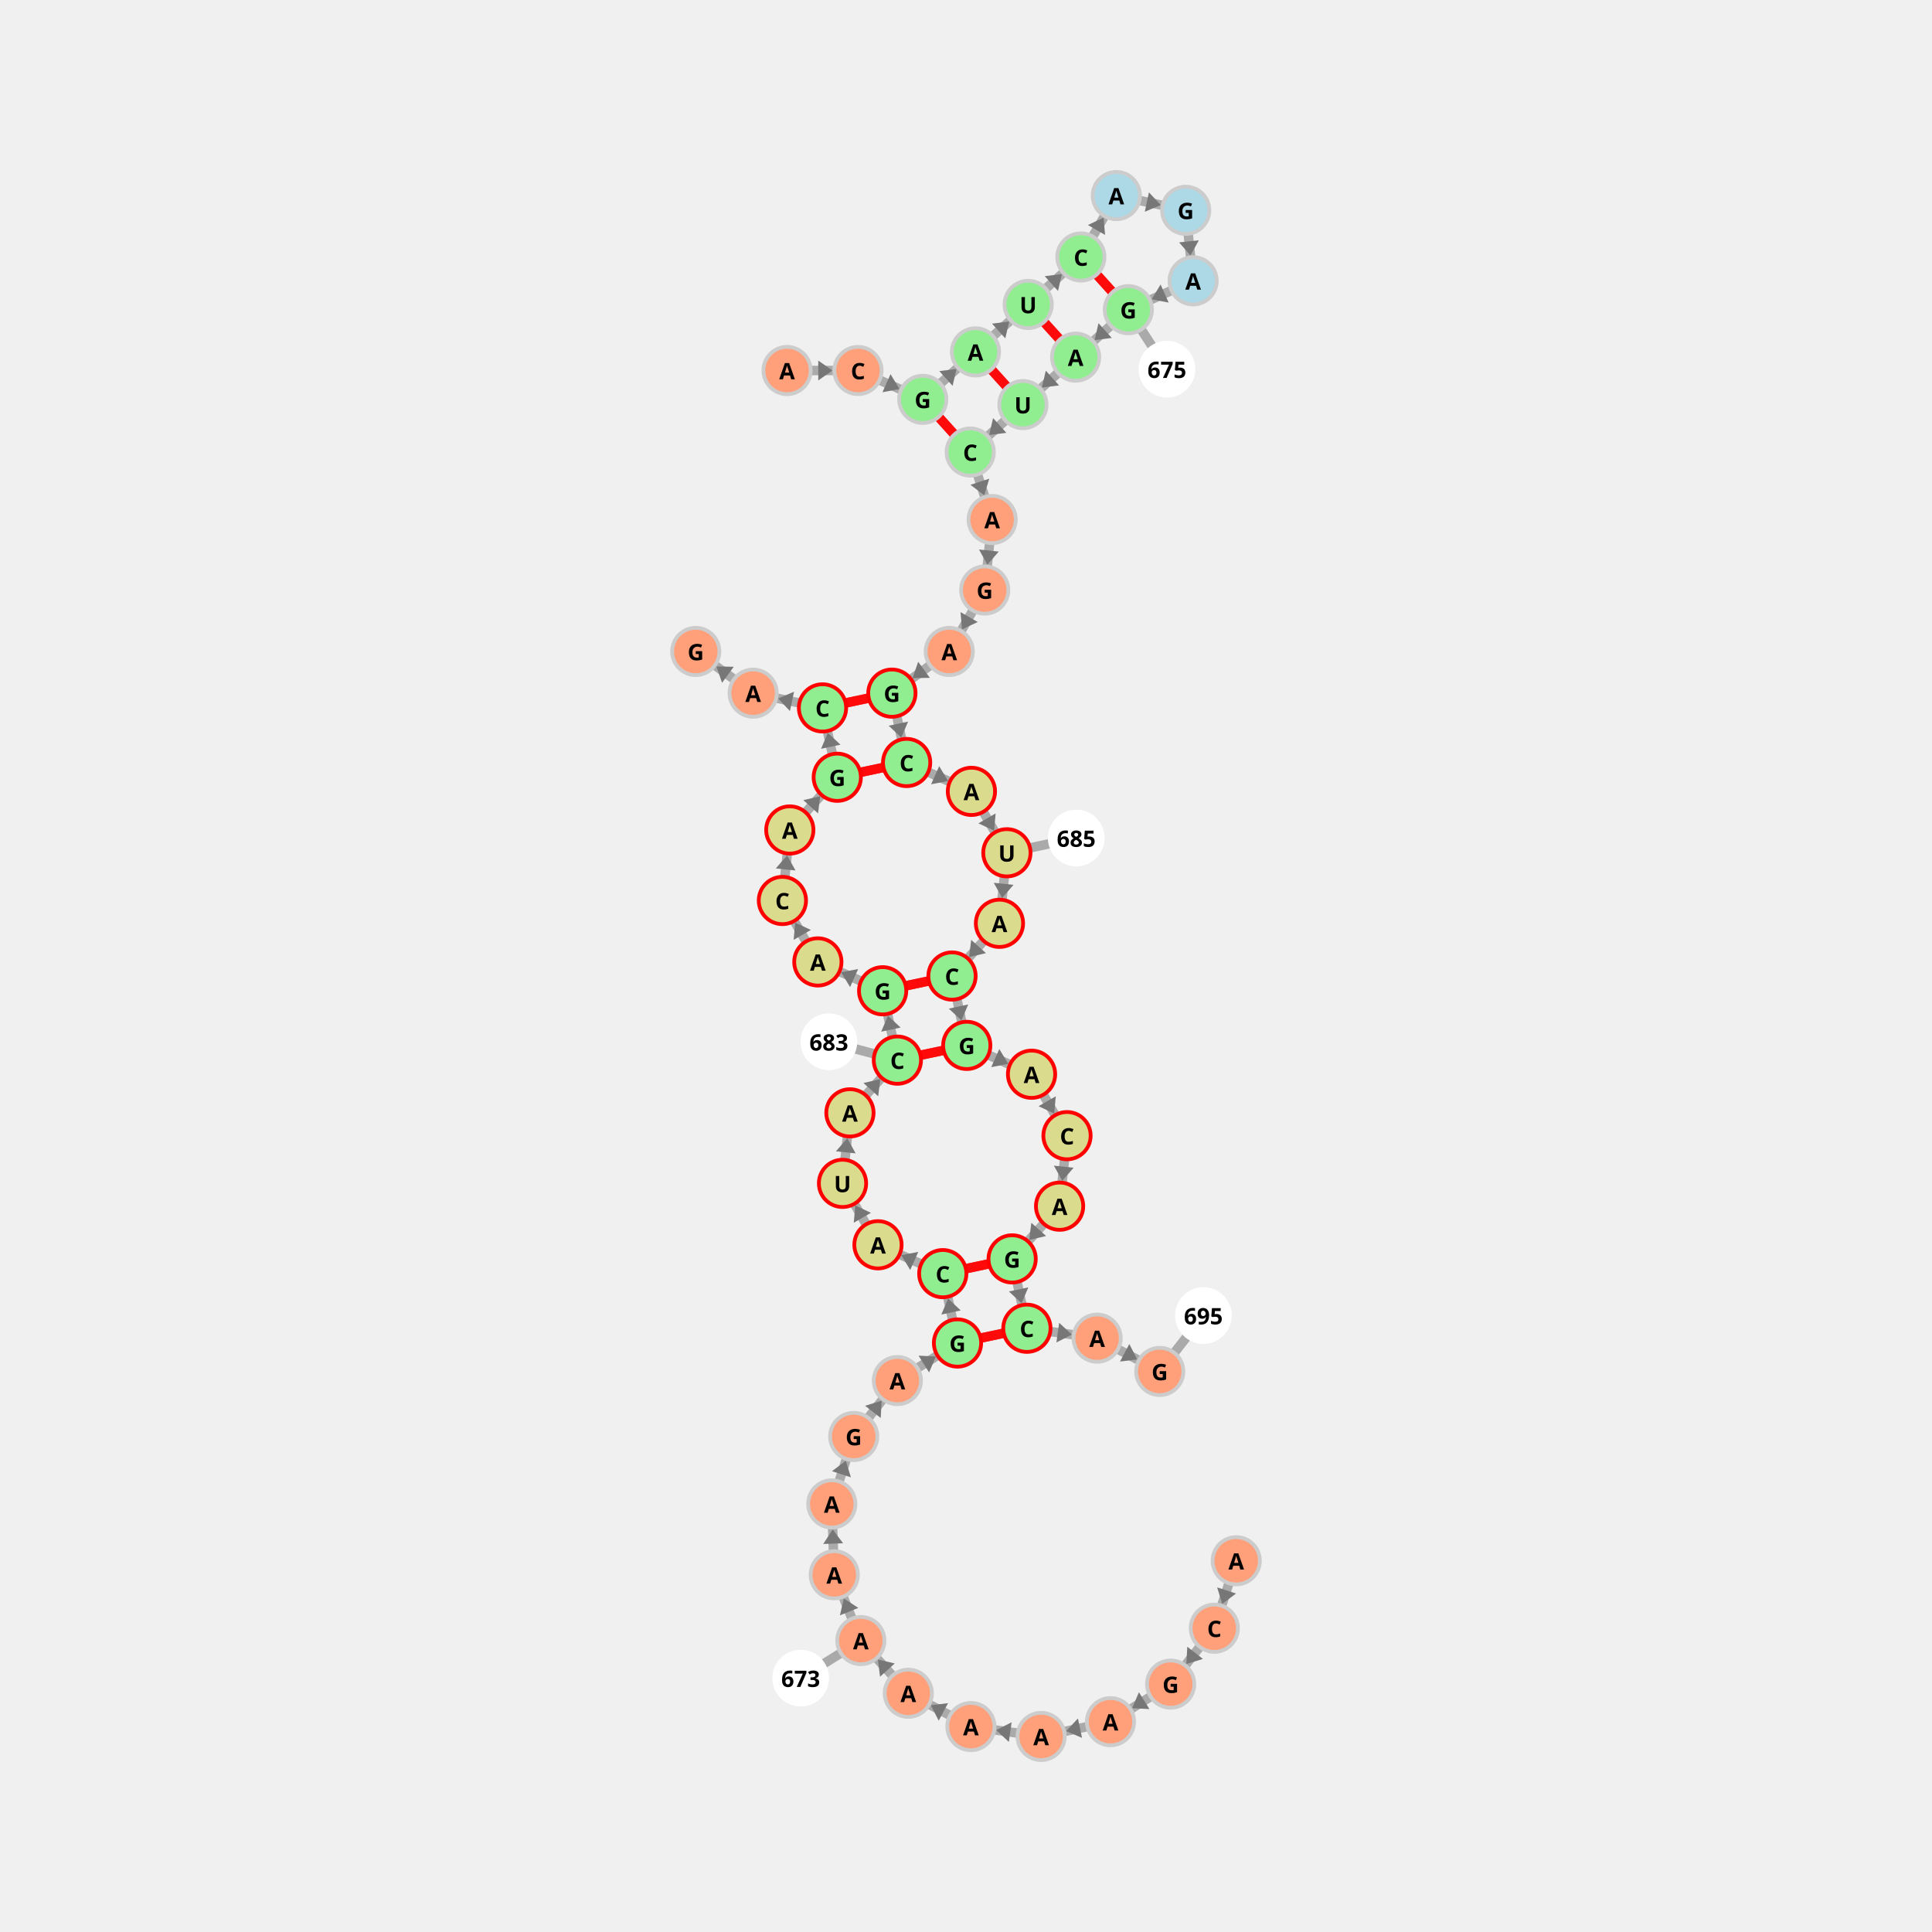
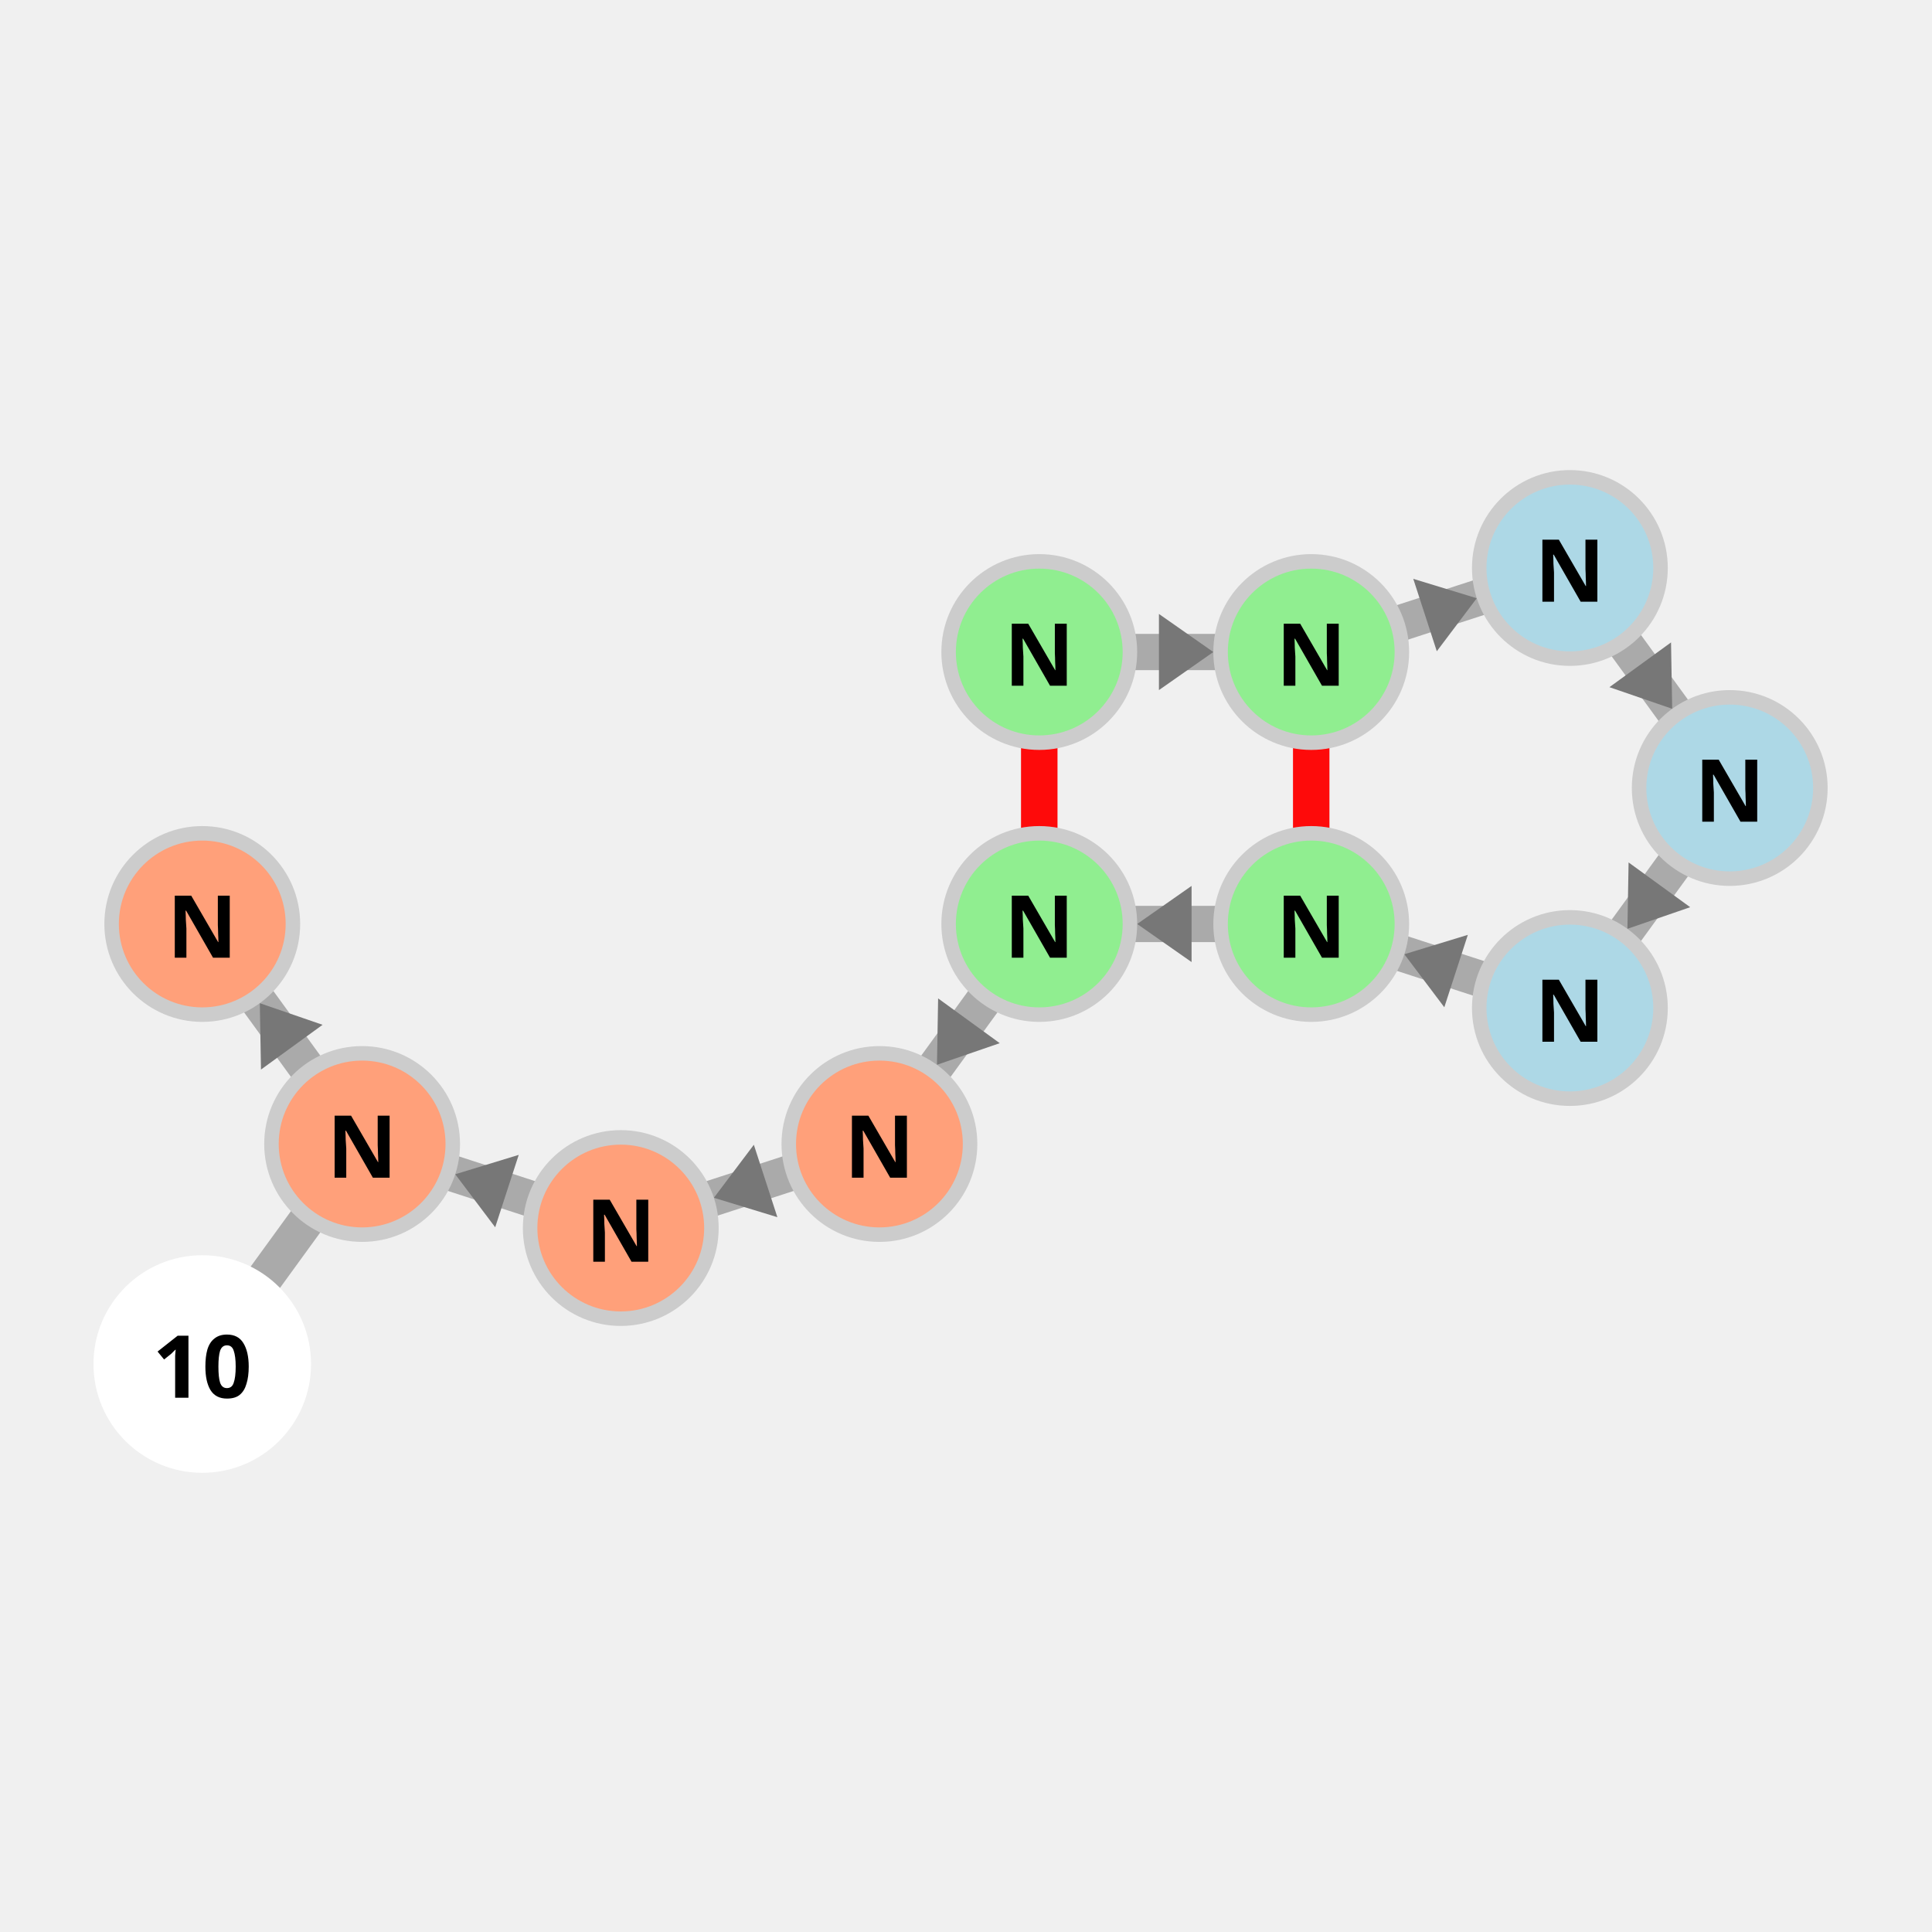
<svg xmlns="http://www.w3.org/2000/svg" viewBox="0 0 300 300">
  <style type="text/css">
 circle.fornac-node, polygon.fornac-node {
  stroke: #ccc;
  stroke-width: 0.8;
  opacity: 1;
  fill: white;
}

path.fornac-directionArrow {
  fill: #777;
  stroke: none;
  stroke-width: 0.8px;
}

g.fornac-plot {
    /* outline: 1px solid red; */
}

circle.fornac-node[base_type="a"] {
  fill: #dbdb8d;
}

circle.fornac-node[base_type="c"] {
  fill: #98df8a;
}

circle.fornac-node[base_type="g"] {
  fill: #ff9896;
}

circle.fornac-node[base_type="u"], circle.fornac-node[base_type="t"] {
  fill: #aec7e8;
}

.fornac-node &gt; text {
     pointer-events: none;
 }

circle.fornac-node[node_type="label"] {
    stroke: transparent;
    stroke-width: 0;
    fill: white;
    display: inline;
}

circle.fornac-node[node_type="protein"] {
    fill: gray;
    fill-opacity: 0.5;
    stroke-width: 4;
}

.fornac-selectedNode &gt; circle.fornac-node {
    stroke: red;
}

text.fornac-nodeLabel {
    font-weight: bold;
    font-family: Tahoma, Geneva, sans-serif;
    font-size: 0.4em;
    color: rgb(100,100,100);
    text-anchor: middle;
    alignment-baseline: middle;
    dominant-baseline: central;
    pointer-events: none;
    -webkit-touch-callout: none;
    -webkit-user-select: none;
    -khtml-user-select: none;
    -moz-user-select: none;
    -ms-user-select: none;
    user-select: none;
}

line.fornac-link {
  stroke: #999;
  stroke-opacity: 0.8;
  stroke-width: 2;
}

line.fornac-link[link_type="pseudoknot"] {
    stroke: red;
}

line.fornac-link[link_type="basepair"] {
  stroke: red;
}

line.fornac-link[link_type="intermolecule"] {
  stroke: blue;
}

line.fornac-link[link_type="chain_chain"] {
  stroke-dasharray: 3,3;
}

line.fornac-link[link_type="fake"] {
  stroke: green;
}

text.fornac-plotLabel {
    font-family: Tahoma, Geneva, sans-serif;
    font-weight: bolder;
    font-size: 1.2em;
    fill: rgba(200, 200, 200, 0.5);
    text-anchor: middle;
    alignment-baseline: central;
}

.fornac-transparent {
    fill: transparent;
    stroke-width: 0;
    stroke-opacity: 0;
    opacity: 0;
    visibility: hidden;
    pointer-events: none;
}

.fornac-dragLine {
  stroke: #999;
  stroke-width: 2;
  pointer-events: none;
}

.fornac-mouseEventHelper &gt; .extent {
  fill-opacity: .1;
  stroke: #fff;
  shape-rendering: crispEdges;
}

.d3-context-menu {
	position: absolute;
	display: none;
	background-color: #f2f2f2;
	border-radius: 4px;

	font-family: Arial, sans-serif;
	font-size: 14px;
	min-width: 150px;
	border: 1px solid #d4d4d4;

	z-index:1200;
}

.d3-context-menu ul {
	list-style-type: none;
	margin: 4px 0px;
	padding: 0px;
	cursor: default;
}

.d3-context-menu ul li {
	padding: 4px 16px;

	-webkit-touch-callout: none; /* iOS Safari */
	-webkit-user-select: none;   /* Chrome/Safari/Opera */
	-khtml-user-select: none;    /* Konqueror */
	-moz-user-select: none;      /* Firefox */
	-ms-user-select: none;       /* Internet Explorer/Edge */
	user-select: none;
}

.d3-context-menu ul li:hover {
	background-color: #4677f8;
	color: #fefefe;
}

.d3-context-menu-selected {
	background-color: #4677f8;
	color: #fefefe;
}

/*
	Header
*/

.d3-context-menu ul li.is-header
.d3-context-menu ul li.is-header:hover {
	background-color: #f2f2f2;
	color: #444;
	font-weight: bold;
	font-style: italic;
}

/*
	Disabled
*/

.d3-context-menu ul li.is-disabled
.d3-context-menu ul li.is-disabled:hover {
	background-color: #f2f2f2;
	color: #888;
	cursor: not-allowed;
}

/*
	Divider
*/

.d3-context-menu ul li.is-divider {
	padding: 0px 0px;
}

.d3-context-menu ul li.is-divider:hover {
	background-color: #f2f2f2;
}

.d3-context-menu ul hr {
	border: 0;
    height: 0;
    border-top: 1px solid rgba(0, 0, 0, 0.1);
    border-bottom: 1px solid rgba(255, 255, 255, 0.3);
}

/*# sourceMappingURL=fornac.css.map*/ 
</style>
-   <g class="fornac-plot" transform="translate(48.79581,-15.88576)scale(0.7341746,0.7341746)">
+   <g class="fornac-plot" transform="translate(-120.1543,-180.2866)scale(2.815319,2.815319)">
    <g class="fornac-links">
+       <line class="link fornac-link" x1="100" y1="100" x2="100" y2="115" link_type="basepair" pointer-events="all" />
+       <line class="link fornac-link" x1="115" y1="100" x2="115" y2="115" link_type="basepair" pointer-events="all" />
      <line class="link fornac-link" x1="100" y1="100" x2="115" y2="100" link_type="backbone" pointer-events="all" />
-       <line class="link fornac-link" x1="128.703" y1="106.101" x2="138.74" y2="117.248" link_type="basepair" pointer-events="all" />
-       <line class="link fornac-link" x1="115" y1="100" x2="128.703" y2="106.101" link_type="backbone" pointer-events="all" />
-       <line class="link fornac-link" x1="139.85" y1="96.064" x2="149.887" y2="107.211" link_type="basepair" pointer-events="all" />
-       <line class="link fornac-link" x1="128.703" y1="106.101" x2="139.85" y2="96.064" link_type="backbone" pointer-events="all" />
-       <line class="link fornac-link" x1="150.998" y1="86.027" x2="161.034" y2="97.174" link_type="basepair" pointer-events="all" />
-       <line class="link fornac-link" x1="139.85" y1="96.064" x2="150.998" y2="86.027" link_type="backbone" pointer-events="all" />
-       <line class="link fornac-link" x1="162.145" y1="75.99" x2="172.182" y2="87.137" link_type="basepair" pointer-events="all" />
-       <line class="link fornac-link" x1="150.998" y1="86.027" x2="162.145" y2="75.99" link_type="backbone" pointer-events="all" />
-       <line class="link fornac-link" x1="162.145" y1="75.99" x2="169.645" y2="63" link_type="backbone" pointer-events="all" />
-       <line class="link fornac-link" x1="169.645" y1="63" x2="184.317" y2="66.118" link_type="backbone" pointer-events="all" />
-       <line class="link fornac-link" x1="184.317" y1="66.118" x2="185.885" y2="81.036" link_type="backbone" pointer-events="all" />
-       <line class="link fornac-link" x1="172.182" y1="87.137" x2="162.145" y2="75.99" link_type="basepair" pointer-events="all" />
-       <line class="link fornac-link" x1="185.885" y1="81.036" x2="172.182" y2="87.137" link_type="backbone" pointer-events="all" />
-       <line class="link fornac-link" x1="161.034" y1="97.174" x2="150.998" y2="86.027" link_type="basepair" pointer-events="all" />
-       <line class="link fornac-link" x1="172.182" y1="87.137" x2="161.034" y2="97.174" link_type="backbone" pointer-events="all" />
-       <line class="link fornac-link" x1="149.887" y1="107.211" x2="139.85" y2="96.064" link_type="basepair" pointer-events="all" />
-       <line class="link fornac-link" x1="161.034" y1="97.174" x2="149.887" y2="107.211" link_type="backbone" pointer-events="all" />
-       <line class="link fornac-link" x1="138.74" y1="117.248" x2="128.703" y2="106.101" link_type="basepair" pointer-events="all" />
-       <line class="link fornac-link" x1="149.887" y1="107.211" x2="138.74" y2="117.248" link_type="backbone" pointer-events="all" />
-       <line class="link fornac-link" x1="138.74" y1="117.248" x2="143.375" y2="131.514" link_type="backbone" pointer-events="all" />
-       <line class="link fornac-link" x1="143.375" y1="131.514" x2="141.807" y2="146.432" link_type="backbone" pointer-events="all" />
-       <line class="link fornac-link" x1="141.807" y1="146.432" x2="134.307" y2="159.422" link_type="backbone" pointer-events="all" />
-       <line class="link fornac-link" x1="122.172" y1="168.239" x2="107.5" y2="171.358" link_type="basepair" pointer-events="all" />
-       <line class="link fornac-link" x1="134.307" y1="159.422" x2="122.172" y2="168.239" link_type="backbone" pointer-events="all" />
-       <line class="link fornac-link" x1="125.291" y1="182.911" x2="110.619" y2="186.03" link_type="basepair" pointer-events="all" />
-       <line class="link fornac-link" x1="122.172" y1="168.239" x2="125.291" y2="182.911" link_type="backbone" pointer-events="all" />
-       <line class="link fornac-link" x1="125.291" y1="182.911" x2="138.994" y2="189.012" link_type="backbone" pointer-events="all" />
-       <line class="link fornac-link" x1="138.994" y1="189.012" x2="146.494" y2="202.003" link_type="backbone" pointer-events="all" />
-       <line class="link fornac-link" x1="146.494" y1="202.003" x2="144.926" y2="216.921" link_type="backbone" pointer-events="all" />
-       <line class="link fornac-link" x1="134.889" y1="228.068" x2="120.217" y2="231.186" link_type="basepair" pointer-events="all" />
-       <line class="link fornac-link" x1="144.926" y1="216.921" x2="134.889" y2="228.068" link_type="backbone" pointer-events="all" />
-       <line class="link fornac-link" x1="138.008" y1="242.74" x2="123.336" y2="245.859" link_type="basepair" pointer-events="all" />
-       <line class="link fornac-link" x1="134.889" y1="228.068" x2="138.008" y2="242.74" link_type="backbone" pointer-events="all" />
-       <line class="link fornac-link" x1="138.008" y1="242.74" x2="151.711" y2="248.841" link_type="backbone" pointer-events="all" />
-       <line class="link fornac-link" x1="151.711" y1="248.841" x2="159.211" y2="261.831" link_type="backbone" pointer-events="all" />
-       <line class="link fornac-link" x1="159.211" y1="261.831" x2="157.643" y2="276.749" link_type="backbone" pointer-events="all" />
-       <line class="link fornac-link" x1="147.606" y1="287.896" x2="132.934" y2="291.015" link_type="basepair" pointer-events="all" />
-       <line class="link fornac-link" x1="157.643" y1="276.749" x2="147.606" y2="287.896" link_type="backbone" pointer-events="all" />
-       <line class="link fornac-link" x1="150.725" y1="302.569" x2="136.053" y2="305.687" link_type="basepair" pointer-events="all" />
-       <line class="link fornac-link" x1="147.606" y1="287.896" x2="150.725" y2="302.569" link_type="backbone" pointer-events="all" />
-       <line class="link fornac-link" x1="150.725" y1="302.569" x2="165.579" y2="304.656" link_type="backbone" pointer-events="all" />
-       <line class="link fornac-link" x1="165.579" y1="304.656" x2="178.823" y2="311.698" link_type="backbone" pointer-events="all" />
-       <line class="link fornac-link" x1="195.003" y1="351.744" x2="190.367" y2="366.01" link_type="backbone" pointer-events="all" />
-       <line class="link fornac-link" x1="190.367" y1="366.01" x2="181.132" y2="377.83" link_type="backbone" pointer-events="all" />
-       <line class="link fornac-link" x1="181.132" y1="377.83" x2="168.412" y2="385.779" link_type="backbone" pointer-events="all" />
-       <line class="link fornac-link" x1="168.412" y1="385.779" x2="153.74" y2="388.897" link_type="backbone" pointer-events="all" />
-       <line class="link fornac-link" x1="153.74" y1="388.897" x2="138.885" y2="386.81" link_type="backbone" pointer-events="all" />
-       <line class="link fornac-link" x1="138.885" y1="386.81" x2="125.641" y2="379.768" link_type="backbone" pointer-events="all" />
-       <line class="link fornac-link" x1="125.641" y1="379.768" x2="115.604" y2="368.621" link_type="backbone" pointer-events="all" />
-       <line class="link fornac-link" x1="115.604" y1="368.621" x2="109.985" y2="354.713" link_type="backbone" pointer-events="all" />
-       <line class="link fornac-link" x1="109.985" y1="354.713" x2="109.462" y2="339.722" link_type="backbone" pointer-events="all" />
-       <line class="link fornac-link" x1="109.462" y1="339.722" x2="114.097" y2="325.456" link_type="backbone" pointer-events="all" />
-       <line class="link fornac-link" x1="114.097" y1="325.456" x2="123.332" y2="313.636" link_type="backbone" pointer-events="all" />
-       <line class="link fornac-link" x1="136.053" y1="305.687" x2="150.725" y2="302.569" link_type="basepair" pointer-events="all" />
-       <line class="link fornac-link" x1="123.332" y1="313.636" x2="136.053" y2="305.687" link_type="backbone" pointer-events="all" />
-       <line class="link fornac-link" x1="132.934" y1="291.015" x2="147.606" y2="287.896" link_type="basepair" pointer-events="all" />
-       <line class="link fornac-link" x1="136.053" y1="305.687" x2="132.934" y2="291.015" link_type="backbone" pointer-events="all" />
-       <line class="link fornac-link" x1="132.934" y1="291.015" x2="119.231" y2="284.914" link_type="backbone" pointer-events="all" />
-       <line class="link fornac-link" x1="119.231" y1="284.914" x2="111.731" y2="271.924" link_type="backbone" pointer-events="all" />
-       <line class="link fornac-link" x1="111.731" y1="271.924" x2="113.299" y2="257.006" link_type="backbone" pointer-events="all" />
-       <line class="link fornac-link" x1="123.336" y1="245.859" x2="138.008" y2="242.74" link_type="basepair" pointer-events="all" />
-       <line class="link fornac-link" x1="113.299" y1="257.006" x2="123.336" y2="245.859" link_type="backbone" pointer-events="all" />
-       <line class="link fornac-link" x1="120.217" y1="231.186" x2="134.889" y2="228.068" link_type="basepair" pointer-events="all" />
-       <line class="link fornac-link" x1="123.336" y1="245.859" x2="120.217" y2="231.186" link_type="backbone" pointer-events="all" />
-       <line class="link fornac-link" x1="120.217" y1="231.186" x2="106.514" y2="225.085" link_type="backbone" pointer-events="all" />
-       <line class="link fornac-link" x1="106.514" y1="225.085" x2="99.014" y2="212.095" link_type="backbone" pointer-events="all" />
-       <line class="link fornac-link" x1="99.014" y1="212.095" x2="100.582" y2="197.177" link_type="backbone" pointer-events="all" />
-       <line class="link fornac-link" x1="110.619" y1="186.03" x2="125.291" y2="182.911" link_type="basepair" pointer-events="all" />
-       <line class="link fornac-link" x1="100.582" y1="197.177" x2="110.619" y2="186.03" link_type="backbone" pointer-events="all" />
-       <line class="link fornac-link" x1="107.5" y1="171.358" x2="122.172" y2="168.239" link_type="basepair" pointer-events="all" />
-       <line class="link fornac-link" x1="110.619" y1="186.03" x2="107.5" y2="171.358" link_type="backbone" pointer-events="all" />
-       <line class="link fornac-link" x1="107.5" y1="171.358" x2="92.828" y2="168.239" link_type="backbone" pointer-events="all" />
-       <line class="link fornac-link" x1="92.828" y1="168.239" x2="80.693" y2="159.422" link_type="backbone" pointer-events="all" />
-       <line class="link fornac-link" x1="172.182" y1="87.137" x2="180.351" y2="99.717" link_type="label_link" pointer-events="all" />
-       <line class="link fornac-link" x1="146.494" y1="202.003" x2="161.166" y2="198.884" link_type="label_link" pointer-events="all" />
-       <line class="link fornac-link" x1="178.823" y1="311.698" x2="188.058" y2="299.878" link_type="label_link" pointer-events="all" />
-       <line class="link fornac-link" x1="115.604" y1="368.621" x2="102.884" y2="376.569" link_type="label_link" pointer-events="all" />
-       <line class="link fornac-link" x1="123.336" y1="245.859" x2="108.847" y2="241.976" link_type="label_link" pointer-events="all" />
+       <line class="link fornac-link" x1="115" y1="100" x2="129.266" y2="95.365" link_type="backbone" pointer-events="all" />
+       <line class="link fornac-link" x1="129.266" y1="95.365" x2="138.083" y2="107.5" link_type="backbone" pointer-events="all" />
+       <line class="link fornac-link" x1="138.083" y1="107.5" x2="129.266" y2="119.635" link_type="backbone" pointer-events="all" />
+       <line class="link fornac-link" x1="115" y1="115" x2="115" y2="100" link_type="basepair" pointer-events="all" />
+       <line class="link fornac-link" x1="129.266" y1="119.635" x2="115" y2="115" link_type="backbone" pointer-events="all" />
+       <line class="link fornac-link" x1="100" y1="115" x2="100" y2="100" link_type="basepair" pointer-events="all" />
+       <line class="link fornac-link" x1="115" y1="115" x2="100" y2="115" link_type="backbone" pointer-events="all" />
+       <line class="link fornac-link" x1="100" y1="115" x2="91.183" y2="127.135" link_type="backbone" pointer-events="all" />
+       <line class="link fornac-link" x1="91.183" y1="127.135" x2="76.917" y2="131.771" link_type="backbone" pointer-events="all" />
+       <line class="link fornac-link" x1="76.917" y1="131.771" x2="62.652" y2="127.135" link_type="backbone" pointer-events="all" />
+       <line class="link fornac-link" x1="62.652" y1="127.135" x2="53.835" y2="115" link_type="backbone" pointer-events="all" />
+       <line class="link fornac-link" x1="62.652" y1="127.135" x2="53.835" y2="139.271" link_type="label_link" pointer-events="all" />
    </g>
    <g class="fornac-nodes">
-       <g class="gnode" struct_name="empty" transform="translate(100,100)" num="n1" rnum="n58">
+       <g class="gnode" struct_name="empty" transform="translate(100,100)" num="n1" rnum="n11">
        <path class="fornac-directionArrow" node_num="1" />
-         <circle class="fornac-node" node_type="nucleotide" node_num="1" r="5" style="fill: lightsalmon;" />
-         <text class="fornac-nodeLabel" label_type="nucleotide">A</text>
-       </g>
-       <g class="gnode" struct_name="empty" transform="translate(115,100)" num="n2" rnum="n57">
+         <circle class="fornac-node" node_type="nucleotide" node_num="1" r="5" style="fill: lightgreen;" />
+         <text class="fornac-nodeLabel" label_type="nucleotide">N</text>
+       </g>
+       <g class="gnode" struct_name="empty" transform="translate(115,100)" num="n2" rnum="n10">
        <path class="fornac-directionArrow" node_num="2" d="M-8.4,-2.1L-5.4,0L-8.4,2.1" />
-         <circle class="fornac-node" node_type="nucleotide" node_num="2" r="5" style="fill: lightsalmon;" />
-         <text class="fornac-nodeLabel" label_type="nucleotide">C</text>
-       </g>
-       <g class="gnode" struct_name="empty" transform="translate(128.7032,106.101)" num="n3" rnum="n56">
-         <path class="fornac-directionArrow" node_num="3" d="M-6.82,-5.335L-4.933,-2.196L-8.528,-1.498" />
-         <circle class="fornac-node" node_type="nucleotide" node_num="3" r="5" style="fill: lightgreen;" />
-         <text class="fornac-nodeLabel" label_type="nucleotide">G</text>
-       </g>
-       <g class="gnode" struct_name="empty" transform="translate(139.8504,96.06409)" num="n4" rnum="n55">
-         <path class="fornac-directionArrow" node_num="4" d="M-7.648,4.06L-4.013,3.613L-4.837,7.181" />
-         <circle class="fornac-node" node_type="nucleotide" node_num="4" r="5" style="fill: lightgreen;" />
-         <text class="fornac-nodeLabel" label_type="nucleotide">A</text>
-       </g>
-       <g class="gnode" struct_name="empty" transform="translate(150.9975,86.02713)" num="n5" rnum="n54">
-         <path class="fornac-directionArrow" node_num="5" d="M-7.648,4.06L-4.013,3.613L-4.837,7.181" />
-         <circle class="fornac-node" node_type="nucleotide" node_num="5" r="5" style="fill: lightgreen;" />
-         <text class="fornac-nodeLabel" label_type="nucleotide">U</text>
-       </g>
-       <g class="gnode" struct_name="empty" transform="translate(162.1447,75.99017)" num="n6" rnum="n53">
-         <path class="fornac-directionArrow" node_num="6" d="M-7.648,4.06L-4.013,3.613L-4.837,7.181" />
+         <circle class="fornac-node" node_type="nucleotide" node_num="2" r="5" style="fill: lightgreen;" />
+         <text class="fornac-nodeLabel" label_type="nucleotide">N</text>
+       </g>
+       <g class="gnode" struct_name="empty" transform="translate(129.2658,95.36475)" num="n3" rnum="n9">
+         <path class="fornac-directionArrow" node_num="3" d="M-8.638,0.599L-5.136,1.669L-7.34,4.593" />
+         <circle class="fornac-node" node_type="nucleotide" node_num="3" r="5" style="fill: lightblue;" />
+         <text class="fornac-nodeLabel" label_type="nucleotide">N</text>
+       </g>
+       <g class="gnode" struct_name="empty" transform="translate(138.0826,107.5)" num="n4" rnum="n8">
+         <path class="fornac-directionArrow" node_num="4" d="M-3.238,-8.03L-3.174,-4.369L-6.636,-5.561" />
+         <circle class="fornac-node" node_type="nucleotide" node_num="4" r="5" style="fill: lightblue;" />
+         <text class="fornac-nodeLabel" label_type="nucleotide">N</text>
+       </g>
+       <g class="gnode" struct_name="empty" transform="translate(129.2658,119.6353)" num="n5" rnum="n7">
+         <path class="fornac-directionArrow" node_num="5" d="M6.636,-5.561L3.174,-4.369L3.238,-8.03" />
+         <circle class="fornac-node" node_type="nucleotide" node_num="5" r="5" style="fill: lightblue;" />
+         <text class="fornac-nodeLabel" label_type="nucleotide">N</text>
+       </g>
+       <g class="gnode" struct_name="empty" transform="translate(115,115)" num="n6" rnum="n6">
+         <path class="fornac-directionArrow" node_num="6" d="M7.34,4.593L5.136,1.669L8.638,0.599" />
        <circle class="fornac-node" node_type="nucleotide" node_num="6" r="5" style="fill: lightgreen;" />
-         <text class="fornac-nodeLabel" label_type="nucleotide">C</text>
-       </g>
-       <g class="gnode" struct_name="empty" transform="translate(169.6447,62.99979)" num="n7" rnum="n52">
-         <path class="fornac-directionArrow" node_num="7" d="M-6.019,6.225L-2.7,4.677L-2.381,8.325" />
-         <circle class="fornac-node" node_type="nucleotide" node_num="7" r="5" style="fill: lightblue;" />
-         <text class="fornac-nodeLabel" label_type="nucleotide">A</text>
-       </g>
-       <g class="gnode" struct_name="empty" transform="translate(184.3169,66.11847)" num="n8" rnum="n51">
-         <path class="fornac-directionArrow" node_num="8" d="M-7.78,-3.801L-5.282,-1.123L-8.653,0.308" />
-         <circle class="fornac-node" node_type="nucleotide" node_num="8" r="5" style="fill: lightblue;" />
-         <text class="fornac-nodeLabel" label_type="nucleotide">G</text>
-       </g>
-       <g class="gnode" struct_name="empty" transform="translate(185.8848,81.0363)" num="n9" rnum="n50">
-         <path class="fornac-directionArrow" node_num="9" d="M1.21,-8.573L-0.564,-5.37L-2.967,-8.134" />
-         <circle class="fornac-node" node_type="nucleotide" node_num="9" r="5" style="fill: lightblue;" />
-         <text class="fornac-nodeLabel" label_type="nucleotide">A</text>
-       </g>
-       <g class="gnode" struct_name="empty" transform="translate(172.1817,87.13734)" num="n10" rnum="n49">
-         <path class="fornac-directionArrow" node_num="10" d="M8.528,-1.498L4.933,-2.196L6.82,-5.335" />
-         <circle class="fornac-node" node_type="nucleotide" node_num="10" r="5" style="fill: lightgreen;" />
-         <text class="fornac-nodeLabel" label_type="nucleotide">G</text>
-       </g>
-       <g class="gnode" struct_name="empty" transform="translate(161.0345,97.1743)" num="n11" rnum="n48">
-         <path class="fornac-directionArrow" node_num="11" d="M7.648,-4.06L4.013,-3.613L4.837,-7.181" />
-         <circle class="fornac-node" node_type="nucleotide" node_num="11" r="5" style="fill: lightgreen;" />
-         <text class="fornac-nodeLabel" label_type="nucleotide">A</text>
-       </g>
-       <g class="gnode" struct_name="empty" transform="translate(149.8873,107.2113)" num="n12" rnum="n47">
-         <path class="fornac-directionArrow" node_num="12" d="M7.648,-4.06L4.013,-3.613L4.837,-7.181" />
-         <circle class="fornac-node" node_type="nucleotide" node_num="12" r="5" style="fill: lightgreen;" />
-         <text class="fornac-nodeLabel" label_type="nucleotide">U</text>
-       </g>
-       <g class="gnode" struct_name="empty" transform="translate(138.7401,117.2482)" num="n13" rnum="n46">
-         <path class="fornac-directionArrow" node_num="13" d="M7.648,-4.06L4.013,-3.613L4.837,-7.181" />
-         <circle class="fornac-node" node_type="nucleotide" node_num="13" r="5" style="fill: lightgreen;" />
-         <text class="fornac-nodeLabel" label_type="nucleotide">C</text>
-       </g>
-       <g class="gnode" struct_name="empty" transform="translate(143.3754,131.5141)" num="n14" rnum="n45">
-         <path class="fornac-directionArrow" node_num="14" d="M-0.599,-8.638L-1.669,-5.136L-4.593,-7.34" />
-         <circle class="fornac-node" node_type="nucleotide" node_num="14" r="5" style="fill: lightsalmon;" />
-         <text class="fornac-nodeLabel" label_type="nucleotide">A</text>
-       </g>
-       <g class="gnode" struct_name="empty" transform="translate(141.8075,146.4319)" num="n15" rnum="n44">
-         <path class="fornac-directionArrow" node_num="15" d="M2.967,-8.134L0.564,-5.37L-1.21,-8.573" />
-         <circle class="fornac-node" node_type="nucleotide" node_num="15" r="5" style="fill: lightsalmon;" />
-         <text class="fornac-nodeLabel" label_type="nucleotide">G</text>
-       </g>
-       <g class="gnode" struct_name="empty" transform="translate(134.3075,159.4223)" num="n16" rnum="n43">
-         <path class="fornac-directionArrow" node_num="16" d="M6.019,-6.225L2.7,-4.677L2.381,-8.325" />
-         <circle class="fornac-node" node_type="nucleotide" node_num="16" r="5" style="fill: lightsalmon;" />
-         <text class="fornac-nodeLabel" label_type="nucleotide">A</text>
-       </g>
-       <g class="gnode" struct_name="empty" transform="translate(122.1722,168.2391)" num="n17" rnum="n42">
-         <path class="fornac-directionArrow" node_num="17" d="M8.03,-3.238L4.369,-3.174L5.561,-6.636" />
-         <circle class="fornac-node" node_type="nucleotide" node_num="17" r="5" style="fill: lightgreen;stroke: red;" />
-         <text class="fornac-nodeLabel" label_type="nucleotide">G</text>
-       </g>
-       <g class="gnode" struct_name="empty" transform="translate(125.2909,182.9113)" num="n18" rnum="n41">
-         <path class="fornac-directionArrow" node_num="18" d="M0.308,-8.653L-1.123,-5.282L-3.801,-7.78" />
-         <circle class="fornac-node" node_type="nucleotide" node_num="18" r="5" style="fill: lightgreen;stroke: red;" />
-         <text class="fornac-nodeLabel" label_type="nucleotide">C</text>
-       </g>
-       <g class="gnode" struct_name="empty" transform="translate(138.9941,189.0123)" num="n19" rnum="n40">
-         <path class="fornac-directionArrow" node_num="19" d="M-6.82,-5.335L-4.933,-2.196L-8.528,-1.498" />
-         <circle class="fornac-node" node_type="nucleotide" node_num="19" r="5" style="fill: rgb(219, 219, 141);stroke: red;" />
-         <text class="fornac-nodeLabel" label_type="nucleotide">A</text>
-       </g>
-       <g class="gnode" struct_name="empty" transform="translate(146.4941,202.0027)" num="n20" rnum="n39">
-         <path class="fornac-directionArrow" node_num="20" d="M-2.381,-8.325L-2.7,-4.677L-6.019,-6.225" />
-         <circle class="fornac-node" node_type="nucleotide" node_num="20" r="5" style="fill: rgb(219, 219, 141);stroke: red;" />
-         <text class="fornac-nodeLabel" label_type="nucleotide">U</text>
-       </g>
-       <g class="gnode" struct_name="empty" transform="translate(144.9261,216.9205)" num="n21" rnum="n38">
-         <path class="fornac-directionArrow" node_num="21" d="M2.967,-8.134L0.564,-5.37L-1.21,-8.573" />
-         <circle class="fornac-node" node_type="nucleotide" node_num="21" r="5" style="fill: rgb(219, 219, 141);stroke: red;" />
-         <text class="fornac-nodeLabel" label_type="nucleotide">A</text>
-       </g>
-       <g class="gnode" struct_name="empty" transform="translate(134.8892,228.0677)" num="n22" rnum="n37">
-         <path class="fornac-directionArrow" node_num="22" d="M7.181,-4.837L3.613,-4.013L4.06,-7.648" />
-         <circle class="fornac-node" node_type="nucleotide" node_num="22" r="5" style="fill: lightgreen;stroke: red;" />
-         <text class="fornac-nodeLabel" label_type="nucleotide">C</text>
-       </g>
-       <g class="gnode" struct_name="empty" transform="translate(138.0079,242.7399)" num="n23" rnum="n36">
-         <path class="fornac-directionArrow" node_num="23" d="M0.308,-8.653L-1.123,-5.282L-3.801,-7.78" />
-         <circle class="fornac-node" node_type="nucleotide" node_num="23" r="5" style="fill: lightgreen;stroke: red;" />
-         <text class="fornac-nodeLabel" label_type="nucleotide">G</text>
-       </g>
-       <g class="gnode" struct_name="empty" transform="translate(151.711,248.841)" num="n24" rnum="n35">
-         <path class="fornac-directionArrow" node_num="24" d="M-6.82,-5.335L-4.933,-2.196L-8.528,-1.498" />
-         <circle class="fornac-node" node_type="nucleotide" node_num="24" r="5" style="fill: rgb(219, 219, 141);stroke: red;" />
-         <text class="fornac-nodeLabel" label_type="nucleotide">A</text>
-       </g>
-       <g class="gnode" struct_name="empty" transform="translate(159.211,261.8313)" num="n25" rnum="n34">
-         <path class="fornac-directionArrow" node_num="25" d="M-2.381,-8.325L-2.7,-4.677L-6.019,-6.225" />
-         <circle class="fornac-node" node_type="nucleotide" node_num="25" r="5" style="fill: rgb(219, 219, 141);stroke: red;" />
-         <text class="fornac-nodeLabel" label_type="nucleotide">C</text>
-       </g>
-       <g class="gnode" struct_name="empty" transform="translate(157.6431,276.7492)" num="n26" rnum="n33">
-         <path class="fornac-directionArrow" node_num="26" d="M2.967,-8.134L0.564,-5.37L-1.21,-8.573" />
-         <circle class="fornac-node" node_type="nucleotide" node_num="26" r="5" style="fill: rgb(219, 219, 141);stroke: red;" />
-         <text class="fornac-nodeLabel" label_type="nucleotide">A</text>
-       </g>
-       <g class="gnode" struct_name="empty" transform="translate(147.6062,287.8963)" num="n27" rnum="n32">
-         <path class="fornac-directionArrow" node_num="27" d="M7.181,-4.837L3.613,-4.013L4.06,-7.648" />
-         <circle class="fornac-node" node_type="nucleotide" node_num="27" r="5" style="fill: lightgreen;stroke: red;" />
-         <text class="fornac-nodeLabel" label_type="nucleotide">G</text>
-       </g>
-       <g class="gnode" struct_name="empty" transform="translate(150.7248,302.5686)" num="n28" rnum="n31">
-         <path class="fornac-directionArrow" node_num="28" d="M0.308,-8.653L-1.123,-5.282L-3.801,-7.78" />
-         <circle class="fornac-node" node_type="nucleotide" node_num="28" r="5" style="fill: lightgreen;stroke: red;" />
-         <text class="fornac-nodeLabel" label_type="nucleotide">C</text>
-       </g>
-       <g class="gnode" struct_name="empty" transform="translate(165.5789,304.6562)" num="n29" rnum="n30">
-         <path class="fornac-directionArrow" node_num="29" d="M-8.026,-3.249L-5.347,-0.752L-8.611,0.911" />
-         <circle class="fornac-node" node_type="nucleotide" node_num="29" r="5" style="fill: lightsalmon;" />
-         <text class="fornac-nodeLabel" label_type="nucleotide">A</text>
-       </g>
-       <g class="gnode" struct_name="empty" transform="translate(178.8231,311.6982)" num="n30" rnum="n29">
-         <path class="fornac-directionArrow" node_num="30" d="M-6.431,-5.798L-4.768,-2.535L-8.403,-2.089" />
-         <circle class="fornac-node" node_type="nucleotide" node_num="30" r="5" style="fill: lightsalmon;" />
-         <text class="fornac-nodeLabel" label_type="nucleotide">G</text>
-       </g>
-       <g class="gnode" struct_name="empty" transform="translate(188.86,322.8454)" num="n31" rnum="n28">
-         <text class="fornac-nodeLabel" label_type="middle" />
-       </g>
-       <g class="gnode" struct_name="empty" transform="translate(194.4791,336.7532)" num="n32" rnum="n27">
-         <text class="fornac-nodeLabel" label_type="middle" />
-       </g>
-       <g class="gnode" struct_name="empty" transform="translate(195.0026,351.744)" num="n33" rnum="n26">
-         <path class="fornac-directionArrow" node_num="33" />
-         <circle class="fornac-node" node_type="nucleotide" node_num="33" r="5" style="fill: lightsalmon;" />
-         <text class="fornac-nodeLabel" label_type="nucleotide">A</text>
-       </g>
-       <g class="gnode" struct_name="empty" transform="translate(190.3674,366.0099)" num="n34" rnum="n25">
-         <path class="fornac-directionArrow" node_num="34" d="M4.593,-7.34L1.669,-5.136L0.599,-8.638" />
-         <circle class="fornac-node" node_type="nucleotide" node_num="34" r="5" style="fill: lightsalmon;" />
-         <text class="fornac-nodeLabel" label_type="nucleotide">C</text>
-       </g>
-       <g class="gnode" struct_name="empty" transform="translate(181.1324,377.83)" num="n35" rnum="n24">
-         <path class="fornac-directionArrow" node_num="35" d="M6.826,-5.326L3.325,-4.255L3.517,-7.912" />
-         <circle class="fornac-node" node_type="nucleotide" node_num="35" r="5" style="fill: lightsalmon;" />
-         <text class="fornac-nodeLabel" label_type="nucleotide">G</text>
-       </g>
-       <g class="gnode" struct_name="empty" transform="translate(168.4117,385.7788)" num="n36" rnum="n23">
-         <path class="fornac-directionArrow" node_num="36" d="M8.236,-2.67L4.579,-2.862L6.011,-6.232" />
-         <circle class="fornac-node" node_type="nucleotide" node_num="36" r="5" style="fill: lightsalmon;" />
-         <text class="fornac-nodeLabel" label_type="nucleotide">A</text>
-       </g>
-       <g class="gnode" struct_name="empty" transform="translate(153.7395,388.8975)" num="n37" rnum="n22">
-         <path class="fornac-directionArrow" node_num="37" d="M8.653,0.308L5.282,-1.123L7.78,-3.801" />
-         <circle class="fornac-node" node_type="nucleotide" node_num="37" r="5" style="fill: lightsalmon;" />
-         <text class="fornac-nodeLabel" label_type="nucleotide">A</text>
-       </g>
-       <g class="gnode" struct_name="empty" transform="translate(138.8855,386.8099)" num="n38" rnum="n21">
-         <path class="fornac-directionArrow" node_num="38" d="M8.026,3.249L5.347,0.752L8.611,-0.911" />
-         <circle class="fornac-node" node_type="nucleotide" node_num="38" r="5" style="fill: lightsalmon;" />
-         <text class="fornac-nodeLabel" label_type="nucleotide">A</text>
-       </g>
-       <g class="gnode" struct_name="empty" transform="translate(125.6413,379.7678)" num="n39" rnum="n20">
-         <path class="fornac-directionArrow" node_num="39" d="M6.431,5.798L4.768,2.535L8.403,2.089" />
-         <circle class="fornac-node" node_type="nucleotide" node_num="39" r="5" style="fill: lightsalmon;" />
-         <text class="fornac-nodeLabel" label_type="nucleotide">A</text>
-       </g>
-       <g class="gnode" struct_name="empty" transform="translate(115.6043,368.6207)" num="n40" rnum="n19">
-         <path class="fornac-directionArrow" node_num="40" d="M4.06,7.648L3.613,4.013L7.181,4.837" />
-         <circle class="fornac-node" node_type="nucleotide" node_num="40" r="5" style="fill: lightsalmon;" />
-         <text class="fornac-nodeLabel" label_type="nucleotide">A</text>
-       </g>
-       <g class="gnode" struct_name="empty" transform="translate(109.9852,354.7129)" num="n41" rnum="n18">
-         <path class="fornac-directionArrow" node_num="41" d="M1.2,8.575L2.023,5.007L5.094,7.002" />
-         <circle class="fornac-node" node_type="nucleotide" node_num="41" r="5" style="fill: lightsalmon;" />
-         <text class="fornac-nodeLabel" label_type="nucleotide">A</text>
-       </g>
-       <g class="gnode" struct_name="empty" transform="translate(109.4617,339.722)" num="n42" rnum="n17">
-         <path class="fornac-directionArrow" node_num="42" d="M-1.806,8.468L0.188,5.397L2.392,8.322" />
-         <circle class="fornac-node" node_type="nucleotide" node_num="42" r="5" style="fill: lightsalmon;" />
-         <text class="fornac-nodeLabel" label_type="nucleotide">A</text>
-       </g>
-       <g class="gnode" struct_name="empty" transform="translate(114.097,325.4562)" num="n43" rnum="n16">
-         <path class="fornac-directionArrow" node_num="43" d="M-4.593,7.34L-1.669,5.136L-0.599,8.638" />
-         <circle class="fornac-node" node_type="nucleotide" node_num="43" r="5" style="fill: lightsalmon;" />
-         <text class="fornac-nodeLabel" label_type="nucleotide">G</text>
-       </g>
-       <g class="gnode" struct_name="empty" transform="translate(123.3319,313.636)" num="n44" rnum="n15">
-         <path class="fornac-directionArrow" node_num="44" d="M-6.826,5.326L-3.325,4.255L-3.517,7.912" />
-         <circle class="fornac-node" node_type="nucleotide" node_num="44" r="5" style="fill: lightsalmon;" />
-         <text class="fornac-nodeLabel" label_type="nucleotide">A</text>
-       </g>
-       <g class="gnode" struct_name="empty" transform="translate(136.0526,305.6872)" num="n45" rnum="n14">
-         <path class="fornac-directionArrow" node_num="45" d="M-8.236,2.67L-4.579,2.862L-6.011,6.232" />
-         <circle class="fornac-node" node_type="nucleotide" node_num="45" r="5" style="fill: lightgreen;stroke: red;" />
-         <text class="fornac-nodeLabel" label_type="nucleotide">G</text>
-       </g>
-       <g class="gnode" struct_name="empty" transform="translate(132.9339,291.015)" num="n46" rnum="n13">
-         <path class="fornac-directionArrow" node_num="46" d="M-0.308,8.653L1.123,5.282L3.801,7.78" />
-         <circle class="fornac-node" node_type="nucleotide" node_num="46" r="5" style="fill: lightgreen;stroke: red;" />
-         <text class="fornac-nodeLabel" label_type="nucleotide">C</text>
-       </g>
-       <g class="gnode" struct_name="empty" transform="translate(119.2308,284.914)" num="n47" rnum="n12">
-         <path class="fornac-directionArrow" node_num="47" d="M6.82,5.335L4.933,2.196L8.528,1.498" />
-         <circle class="fornac-node" node_type="nucleotide" node_num="47" r="5" style="fill: rgb(219, 219, 141);stroke: red;" />
-         <text class="fornac-nodeLabel" label_type="nucleotide">A</text>
-       </g>
-       <g class="gnode" struct_name="empty" transform="translate(111.7308,271.9236)" num="n48" rnum="n11">
-         <path class="fornac-directionArrow" node_num="48" d="M2.381,8.325L2.7,4.677L6.019,6.225" />
-         <circle class="fornac-node" node_type="nucleotide" node_num="48" r="5" style="fill: rgb(219, 219, 141);stroke: red;" />
-         <text class="fornac-nodeLabel" label_type="nucleotide">U</text>
-       </g>
-       <g class="gnode" struct_name="empty" transform="translate(113.2987,257.0058)" num="n49" rnum="n10">
-         <path class="fornac-directionArrow" node_num="49" d="M-2.967,8.134L-0.564,5.37L1.21,8.573" />
-         <circle class="fornac-node" node_type="nucleotide" node_num="49" r="5" style="fill: rgb(219, 219, 141);stroke: red;" />
-         <text class="fornac-nodeLabel" label_type="nucleotide">A</text>
-       </g>
-       <g class="gnode" struct_name="empty" transform="translate(123.3356,245.8586)" num="n50" rnum="n9">
-         <path class="fornac-directionArrow" node_num="50" d="M-7.181,4.837L-3.613,4.013L-4.06,7.648" />
-         <circle class="fornac-node" node_type="nucleotide" node_num="50" r="5" style="fill: lightgreen;stroke: red;" />
-         <text class="fornac-nodeLabel" label_type="nucleotide">C</text>
-       </g>
-       <g class="gnode" struct_name="empty" transform="translate(120.217,231.1864)" num="n51" rnum="n8">
-         <path class="fornac-directionArrow" node_num="51" d="M-0.308,8.653L1.123,5.282L3.801,7.78" />
-         <circle class="fornac-node" node_type="nucleotide" node_num="51" r="5" style="fill: lightgreen;stroke: red;" />
-         <text class="fornac-nodeLabel" label_type="nucleotide">G</text>
-       </g>
-       <g class="gnode" struct_name="empty" transform="translate(106.5138,225.0853)" num="n52" rnum="n7">
-         <path class="fornac-directionArrow" node_num="52" d="M6.82,5.335L4.933,2.196L8.528,1.498" />
-         <circle class="fornac-node" node_type="nucleotide" node_num="52" r="5" style="fill: rgb(219, 219, 141);stroke: red;" />
-         <text class="fornac-nodeLabel" label_type="nucleotide">A</text>
-       </g>
-       <g class="gnode" struct_name="empty" transform="translate(99.01379,212.0949)" num="n53" rnum="n6">
-         <path class="fornac-directionArrow" node_num="53" d="M2.381,8.325L2.7,4.677L6.019,6.225" />
-         <circle class="fornac-node" node_type="nucleotide" node_num="53" r="5" style="fill: rgb(219, 219, 141);stroke: red;" />
-         <text class="fornac-nodeLabel" label_type="nucleotide">C</text>
-       </g>
-       <g class="gnode" struct_name="empty" transform="translate(100.5817,197.1771)" num="n54" rnum="n5">
-         <path class="fornac-directionArrow" node_num="54" d="M-2.967,8.134L-0.564,5.37L1.21,8.573" />
-         <circle class="fornac-node" node_type="nucleotide" node_num="54" r="5" style="fill: rgb(219, 219, 141);stroke: red;" />
-         <text class="fornac-nodeLabel" label_type="nucleotide">A</text>
-       </g>
-       <g class="gnode" struct_name="empty" transform="translate(110.6187,186.0299)" num="n55" rnum="n4">
-         <path class="fornac-directionArrow" node_num="55" d="M-7.181,4.837L-3.613,4.013L-4.06,7.648" />
-         <circle class="fornac-node" node_type="nucleotide" node_num="55" r="5" style="fill: lightgreen;stroke: red;" />
-         <text class="fornac-nodeLabel" label_type="nucleotide">G</text>
-       </g>
-       <g class="gnode" struct_name="empty" transform="translate(107.5,171.3577)" num="n56" rnum="n3">
-         <path class="fornac-directionArrow" node_num="56" d="M-0.308,8.653L1.123,5.282L3.801,7.78" />
-         <circle class="fornac-node" node_type="nucleotide" node_num="56" r="5" style="fill: lightgreen;stroke: red;" />
-         <text class="fornac-nodeLabel" label_type="nucleotide">C</text>
-       </g>
-       <g class="gnode" struct_name="empty" transform="translate(92.82779,168.2391)" num="n57" rnum="n2">
-         <path class="fornac-directionArrow" node_num="57" d="M7.78,3.801L5.282,1.123L8.653,-0.308" />
-         <circle class="fornac-node" node_type="nucleotide" node_num="57" r="5" style="fill: lightsalmon;" />
-         <text class="fornac-nodeLabel" label_type="nucleotide">A</text>
-       </g>
-       <g class="gnode" struct_name="empty" transform="translate(80.69253,159.4223)" num="n58" rnum="n1">
-         <path class="fornac-directionArrow" node_num="58" d="M5.561,6.636L4.369,3.174L8.03,3.238" />
-         <circle class="fornac-node" node_type="nucleotide" node_num="58" r="5" style="fill: lightsalmon;" />
-         <text class="fornac-nodeLabel" label_type="nucleotide">G</text>
-       </g>
-       <g class="gnode" struct_name="empty" transform="translate(180.3512,99.7174)" num="n-1" rnum="n60">
+         <text class="fornac-nodeLabel" label_type="nucleotide">N</text>
+       </g>
+       <g class="gnode" struct_name="empty" transform="translate(100,115)" num="n7" rnum="n5">
+         <path class="fornac-directionArrow" node_num="7" d="M8.4,2.1L5.4,0L8.4,-2.1" />
+         <circle class="fornac-node" node_type="nucleotide" node_num="7" r="5" style="fill: lightgreen;" />
+         <text class="fornac-nodeLabel" label_type="nucleotide">N</text>
+       </g>
+       <g class="gnode" struct_name="empty" transform="translate(91.18322,127.1353)" num="n8" rnum="n4">
+         <path class="fornac-directionArrow" node_num="8" d="M6.636,-5.561L3.174,-4.369L3.238,-8.03" />
+         <circle class="fornac-node" node_type="nucleotide" node_num="8" r="5" style="fill: lightsalmon;" />
+         <text class="fornac-nodeLabel" label_type="nucleotide">N</text>
+       </g>
+       <g class="gnode" struct_name="empty" transform="translate(76.91737,131.7705)" num="n9" rnum="n3">
+         <path class="fornac-directionArrow" node_num="9" d="M8.638,-0.599L5.136,-1.669L7.34,-4.593" />
+         <circle class="fornac-node" node_type="nucleotide" node_num="9" r="5" style="fill: lightsalmon;" />
+         <text class="fornac-nodeLabel" label_type="nucleotide">N</text>
+       </g>
+       <g class="gnode" struct_name="empty" transform="translate(62.65153,127.1353)" num="n10" rnum="n2">
+         <path class="fornac-directionArrow" node_num="10" d="M7.34,4.593L5.136,1.669L8.638,0.599" />
+         <circle class="fornac-node" node_type="nucleotide" node_num="10" r="5" style="fill: lightsalmon;" />
+         <text class="fornac-nodeLabel" label_type="nucleotide">N</text>
+       </g>
+       <g class="gnode" struct_name="empty" transform="translate(53.83475,115)" num="n11" rnum="n1">
+         <path class="fornac-directionArrow" node_num="11" d="M3.238,8.03L3.174,4.369L6.636,5.561" />
+         <circle class="fornac-node" node_type="nucleotide" node_num="11" r="5" style="fill: lightsalmon;" />
+         <text class="fornac-nodeLabel" label_type="nucleotide">N</text>
+       </g>
+       <g class="gnode" struct_name="empty" transform="translate(53.83475,139.2705)" num="n-1" rnum="n13">
        <circle class="fornac-node" r="6" node_type="label" node_num="-1" />
-         <text class="fornac-nodeLabel" label_type="label">675</text>
-       </g>
-       <g class="gnode" struct_name="empty" transform="translate(161.1663,198.884)" num="n-1" rnum="n60">
-         <circle class="fornac-node" r="6" node_type="label" node_num="-1" />
-         <text class="fornac-nodeLabel" label_type="label">685</text>
-       </g>
-       <g class="gnode" struct_name="empty" transform="translate(188.058,299.8781)" num="n-1" rnum="n60">
-         <circle class="fornac-node" r="6" node_type="label" node_num="-1" />
-         <text class="fornac-nodeLabel" label_type="label">695</text>
-       </g>
-       <g class="gnode" struct_name="empty" transform="translate(102.8836,376.5694)" num="n-1" rnum="n60">
-         <circle class="fornac-node" r="6" node_type="label" node_num="-1" />
-         <text class="fornac-nodeLabel" label_type="label">673</text>
-       </g>
-       <g class="gnode" struct_name="empty" transform="translate(108.8468,241.9763)" num="n-1" rnum="n60">
-         <circle class="fornac-node" r="6" node_type="label" node_num="-1" />
-         <text class="fornac-nodeLabel" label_type="label">683</text>
-       </g>
-       <g class="gnode" transform="translate(116.3954,177.1345)" num="n-1" rnum="n60">
-         <text class="fornac-nodeLabel" label_type="middle" />
-       </g>
-       <g class="gnode" transform="translate(129.1124,236.9631)" num="n-1" rnum="n60">
-         <text class="fornac-nodeLabel" label_type="middle" />
-       </g>
-       <g class="gnode" transform="translate(139.2952,106.6562)" num="n-1" rnum="n60">
-         <text class="fornac-nodeLabel" label_type="middle" />
-       </g>
-       <g class="gnode" transform="translate(150.4424,96.6192)" num="n-1" rnum="n60">
-         <text class="fornac-nodeLabel" label_type="middle" />
-       </g>
-       <g class="gnode" transform="translate(161.5896,86.58224)" num="n-1" rnum="n60">
-         <text class="fornac-nodeLabel" label_type="middle" />
-       </g>
-       <g class="gnode" transform="translate(141.8294,296.7918)" num="n-1" rnum="n60">
-         <text class="fornac-nodeLabel" label_type="middle" />
-       </g>
-       <g class="gnode" transform="translate(80.69253,159.4223)" num="n-3" rnum="n62">
-         <text class="fornac-nodeLabel" label_type="middle" />
-       </g>
-       <g class="gnode" transform="translate(100,100)" num="n-2" rnum="n61">
-         <text class="fornac-nodeLabel" label_type="middle" />
-       </g>
-       <g class="gnode" transform="translate(118.6478,138.9069)" num="n-1" rnum="n60">
-         <text class="fornac-nodeLabel" label_type="middle" />
-       </g>
-       <g class="gnode" transform="translate(174.8346,74.65641)" num="n-1" rnum="n60">
-         <text class="fornac-nodeLabel" label_type="middle" />
-       </g>
-       <g class="gnode" transform="translate(152.2322,345.733)" num="n-1" rnum="n60">
-         <text class="fornac-nodeLabel" label_type="middle" />
-       </g>
-       <g class="gnode" transform="translate(122.7539,207.0488)" num="n-1" rnum="n60">
-         <text class="fornac-nodeLabel" label_type="middle" />
-       </g>
-       <g class="gnode" transform="translate(135.4709,266.8775)" num="n-1" rnum="n60">
+         <text class="fornac-nodeLabel" label_type="label">10</text>
+       </g>
+       <g class="gnode" transform="translate(107.5,107.5)" num="n-1" rnum="n13">
+         <text class="fornac-nodeLabel" label_type="middle" />
+       </g>
+       <g class="gnode" transform="translate(53.83475,115)" num="n-3" rnum="n15">
+         <text class="fornac-nodeLabel" label_type="middle" />
+       </g>
+       <g class="gnode" transform="translate(100,100)" num="n-2" rnum="n14">
+         <text class="fornac-nodeLabel" label_type="middle" />
+       </g>
+       <g class="gnode" transform="translate(80.76448,119.3402)" num="n-1" rnum="n13">
+         <text class="fornac-nodeLabel" label_type="middle" />
+       </g>
+       <g class="gnode" transform="translate(125.3229,107.5)" num="n-1" rnum="n13">
        <text class="fornac-nodeLabel" label_type="middle" />
      </g>
    </g>
  </g>
</svg>
